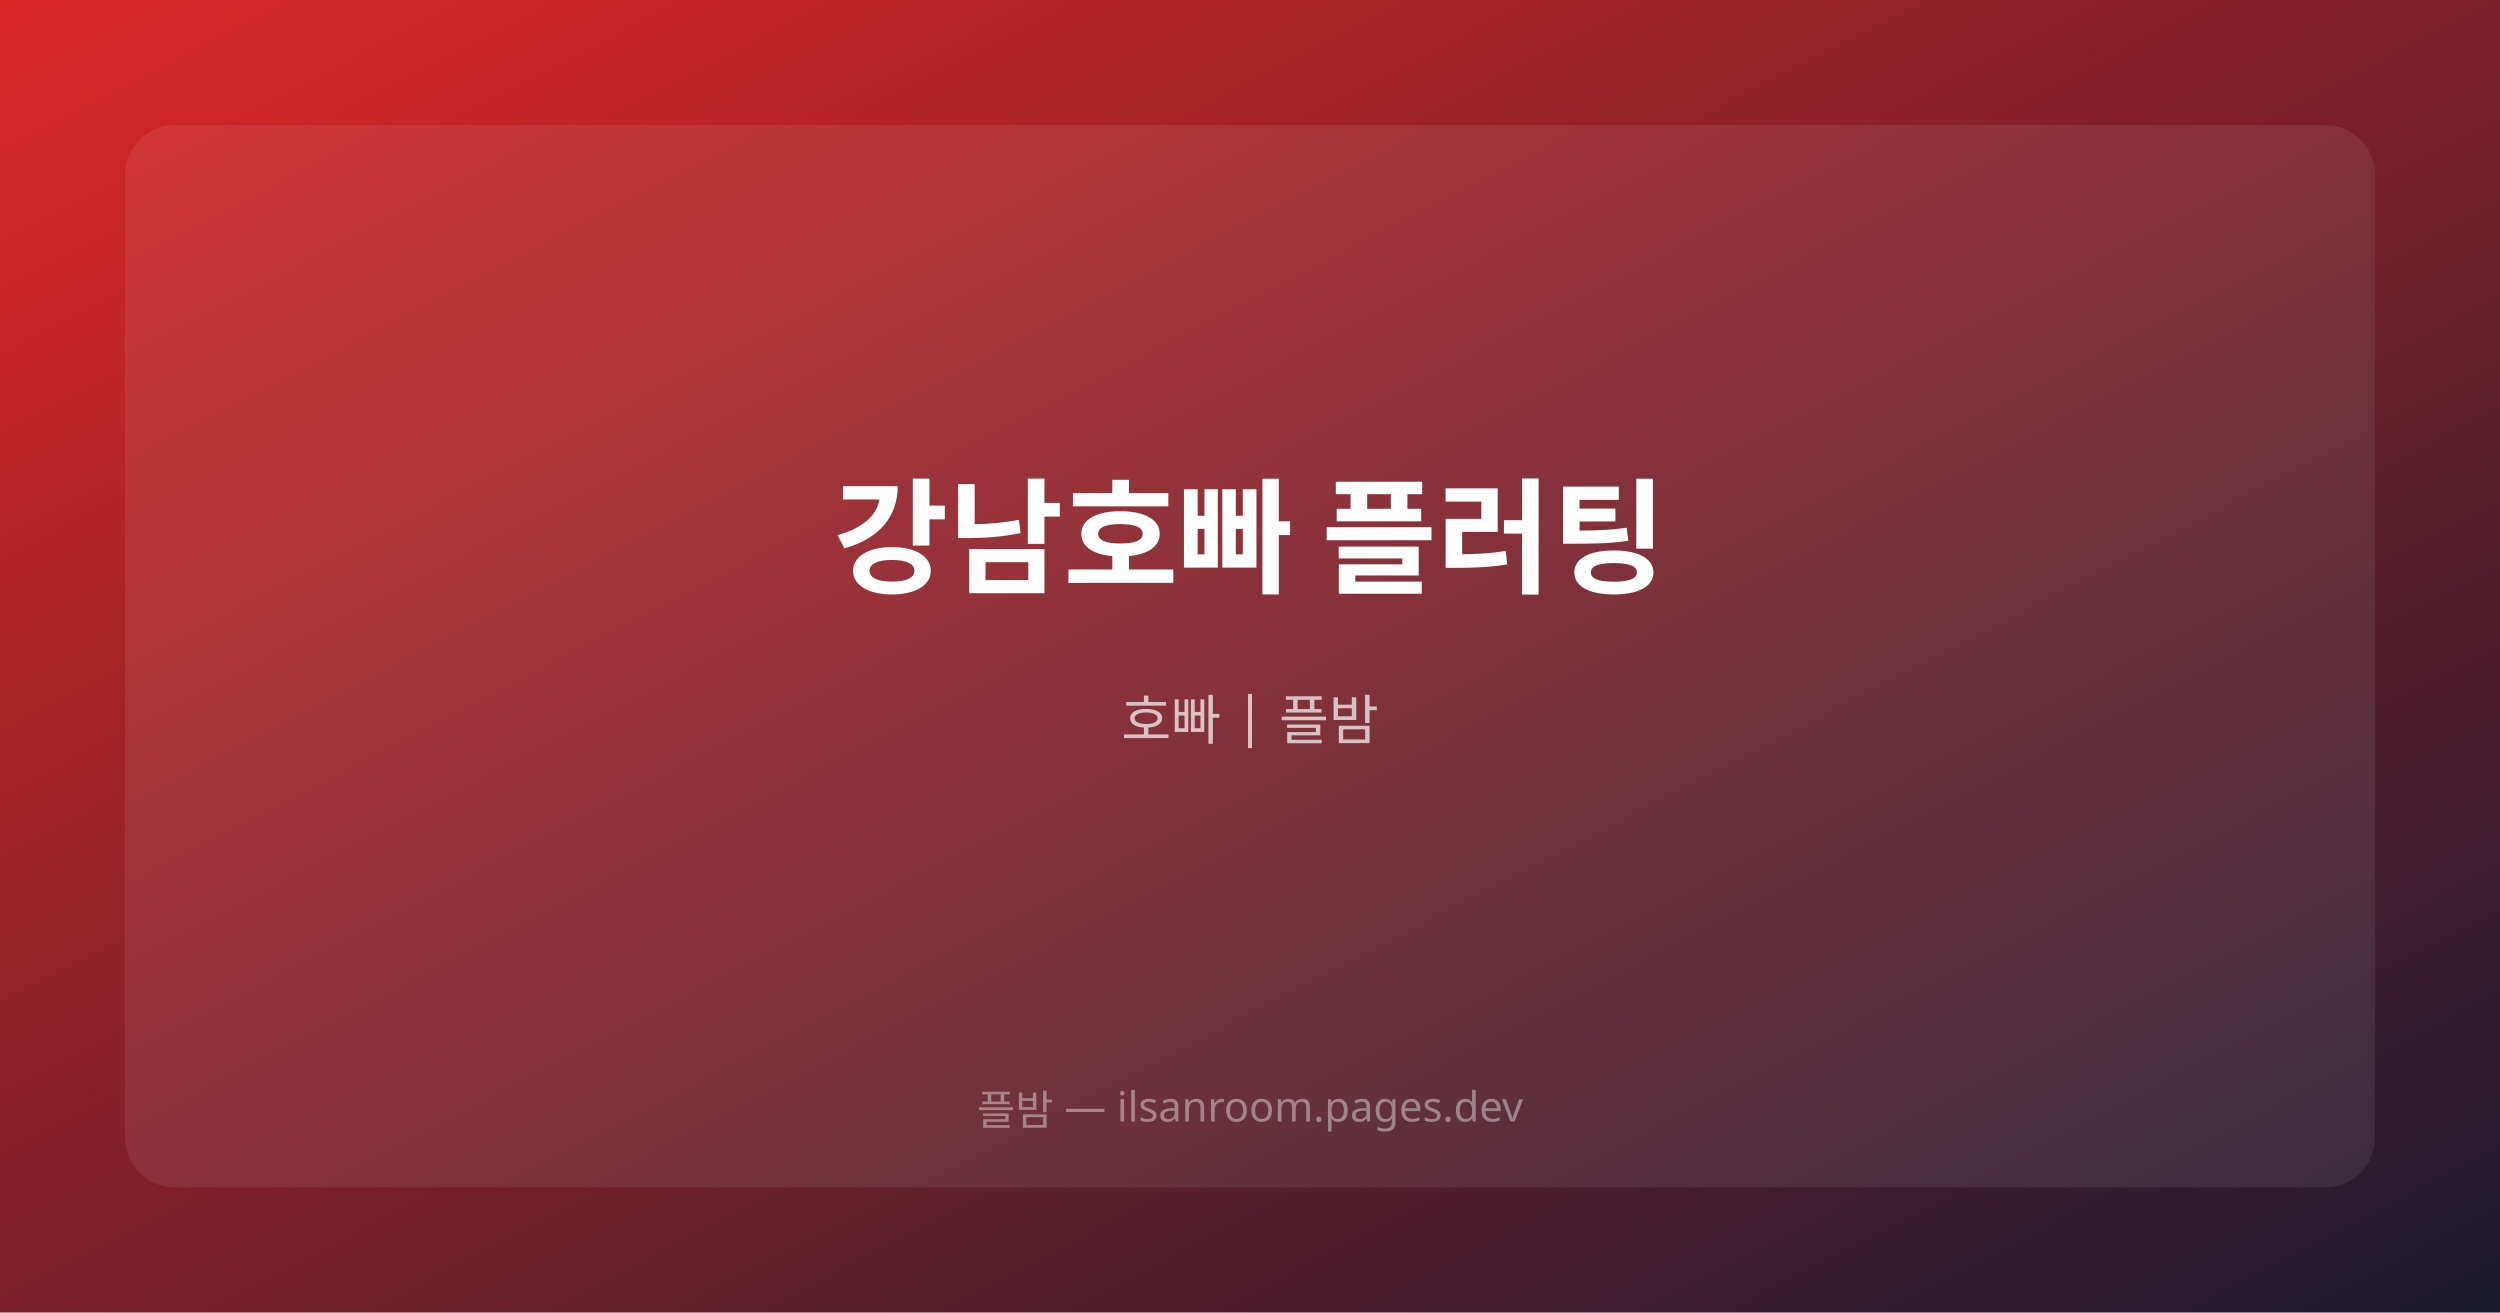
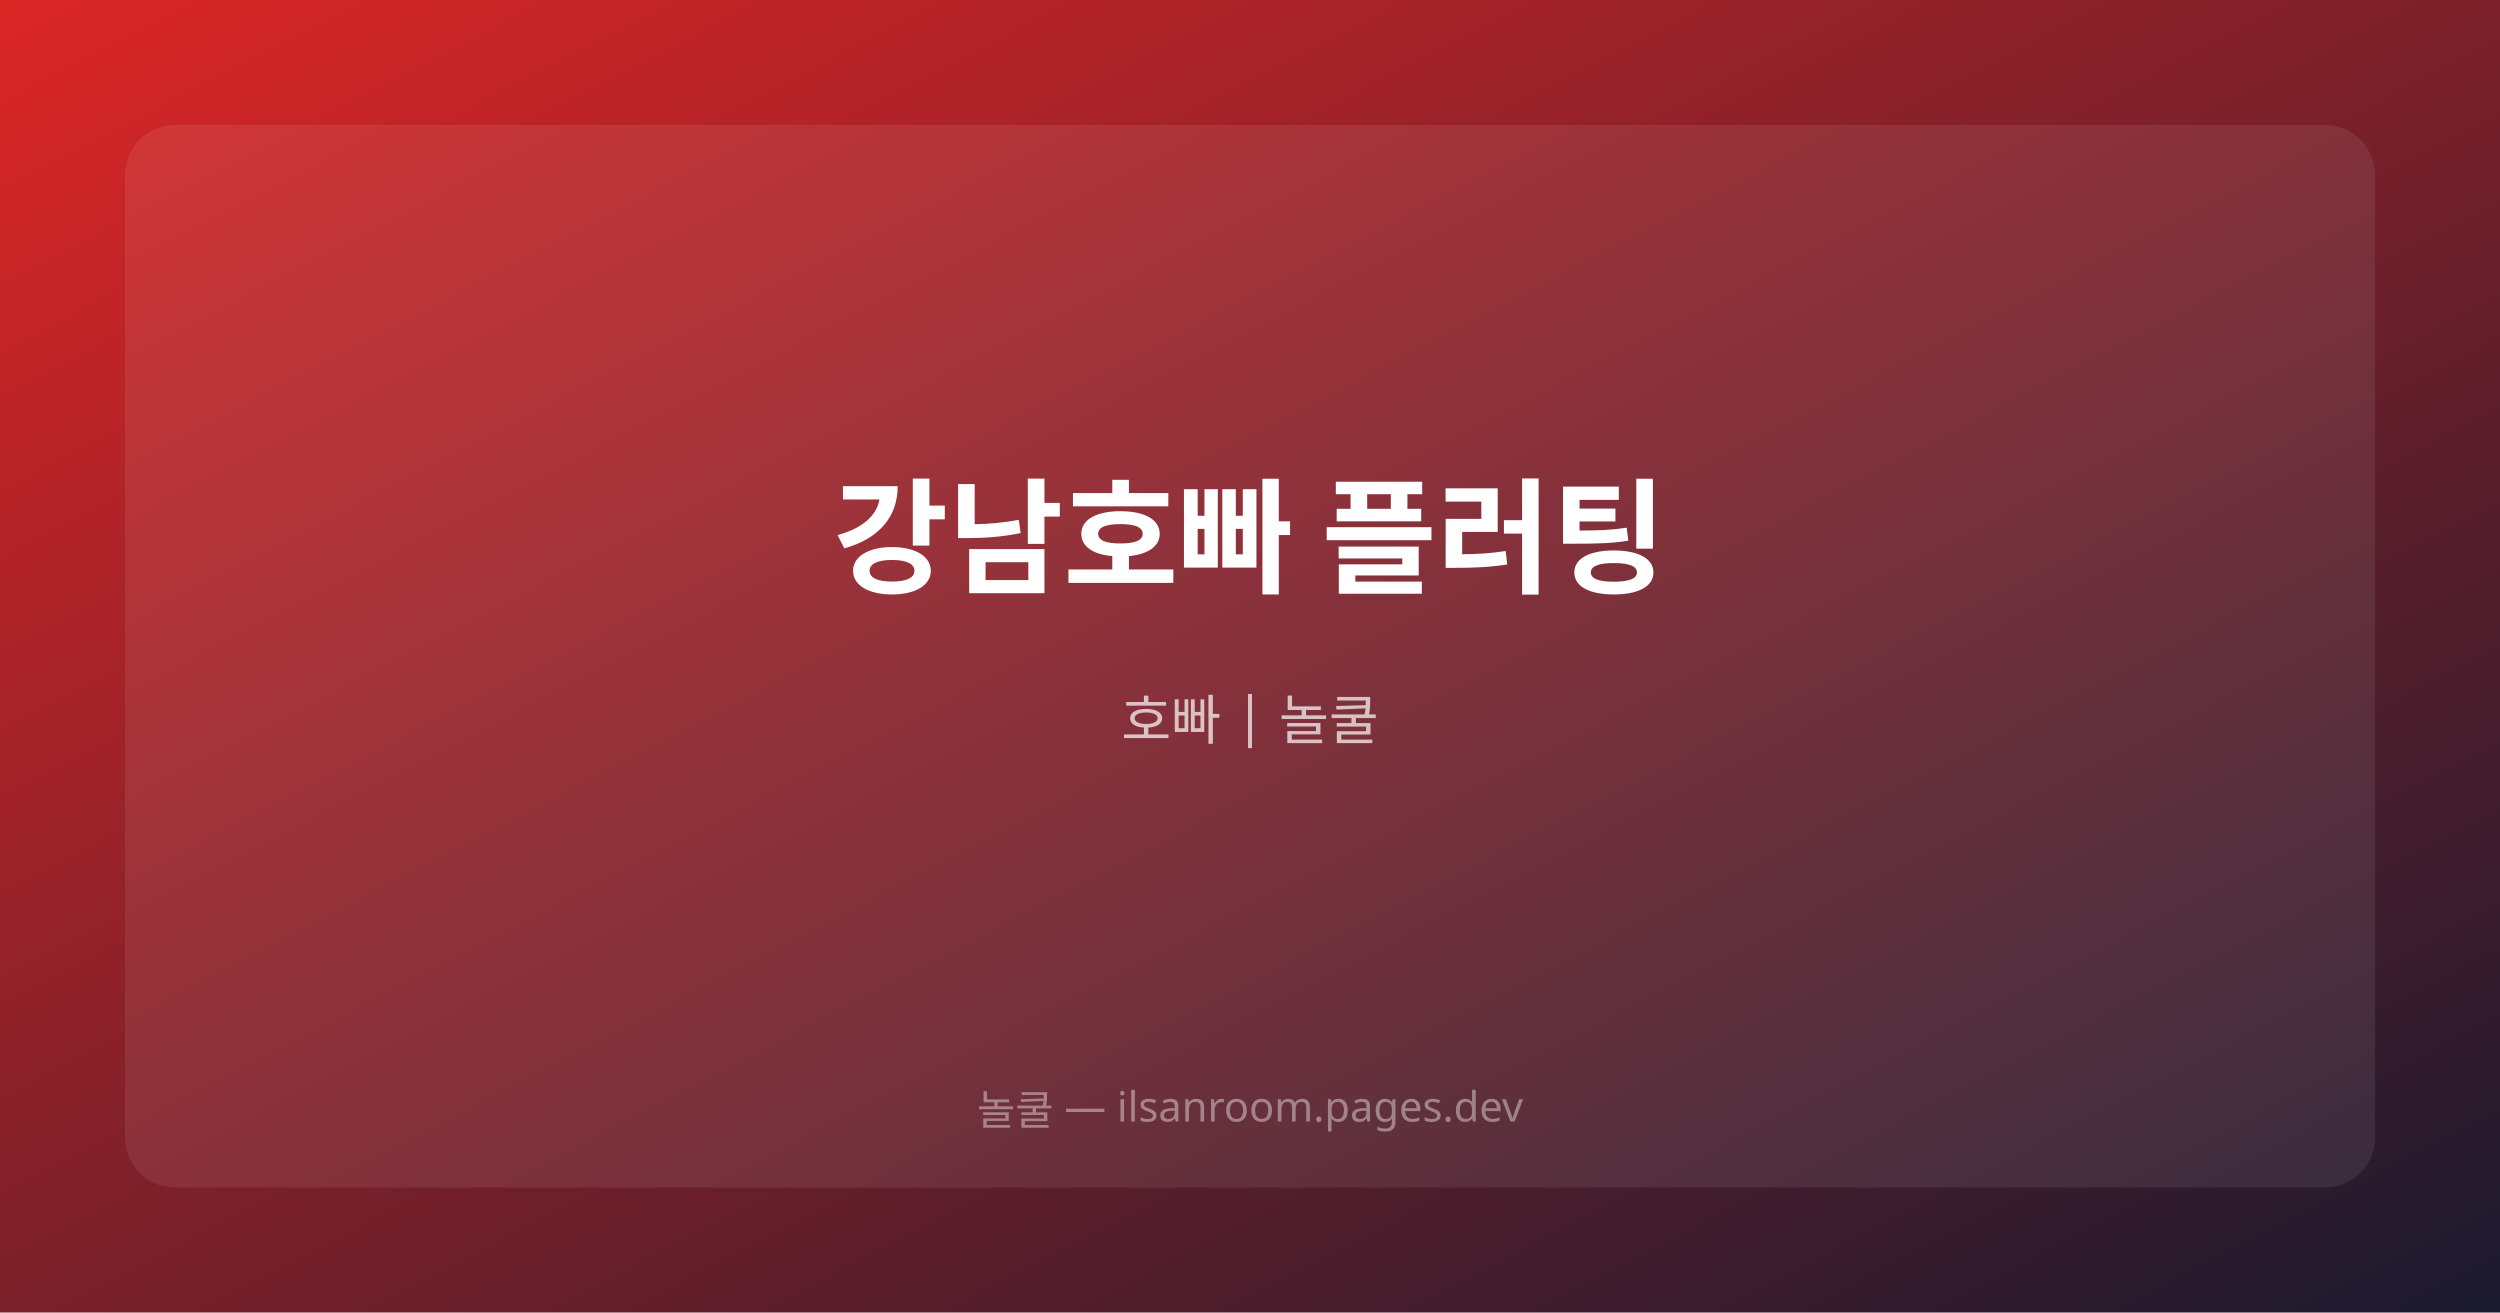
<svg xmlns="http://www.w3.org/2000/svg" width="1200" height="630" viewBox="0 0 1200 630">
  <defs>
    <linearGradient id="bg" x1="0%" y1="0%" x2="100%" y2="100%">
      <stop offset="0%" style="stop-color:#DC2626;stop-opacity:1" />
      <stop offset="100%" style="stop-color:#1a1a2e;stop-opacity:1" />
    </linearGradient>
  </defs>
  <rect width="1200" height="630" fill="url(#bg)" />
  <rect x="60" y="60" width="1080" height="510" rx="24" fill="rgba(255,255,255,0.08)" />
  <text x="600" y="280" text-anchor="middle" font-family="sans-serif" font-size="60" font-weight="bold" fill="white">강남호빠 플러팅</text>
-   <text x="600" y="355" text-anchor="middle" font-family="sans-serif" font-size="26" fill="rgba(255,255,255,0.7)">호빠 | 플밤</text>
-   <text x="600" y="540" text-anchor="middle" font-family="sans-serif" font-size="20" fill="rgba(255,255,255,0.4)">플밤 — ilsanroom.pages.dev</text>
+   <text x="600" y="355" text-anchor="middle" font-family="sans-serif" font-size="26" fill="rgba(255,255,255,0.7)">호빠 | 놀쿨</text>
+   <text x="600" y="540" text-anchor="middle" font-family="sans-serif" font-size="20" fill="rgba(255,255,255,0.4)">놀쿨 — ilsanroom.pages.dev</text>
</svg>
